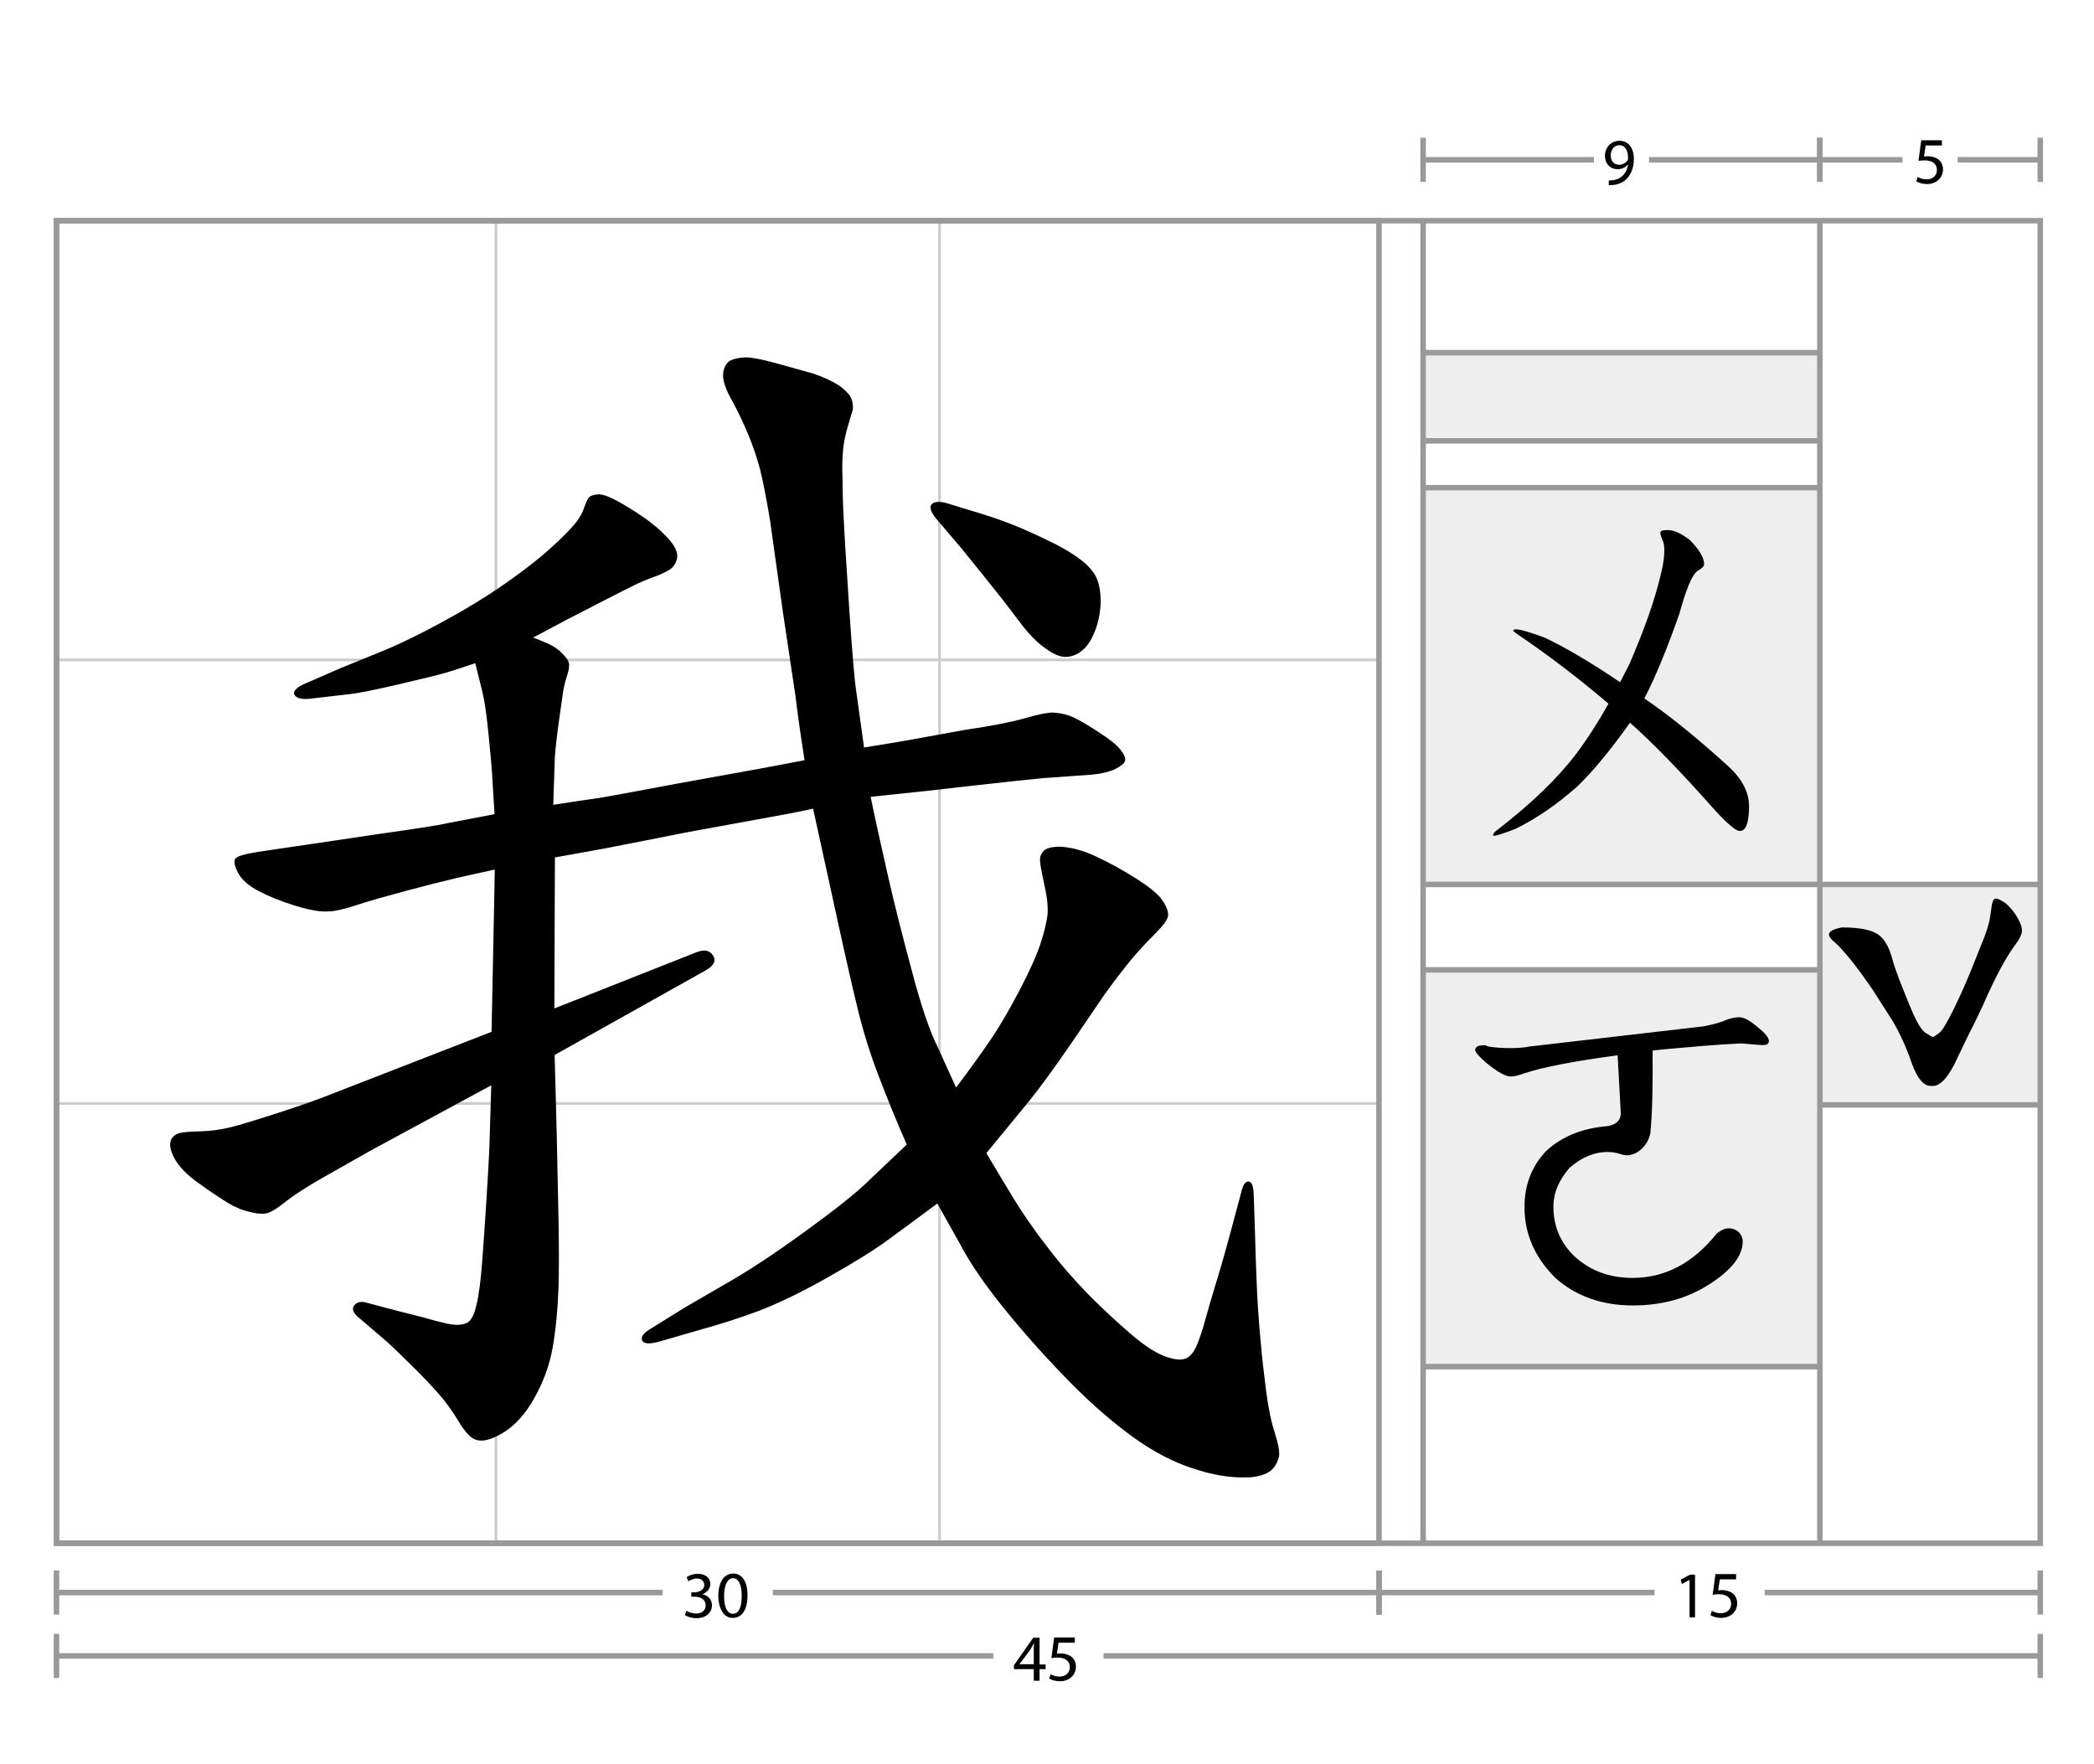
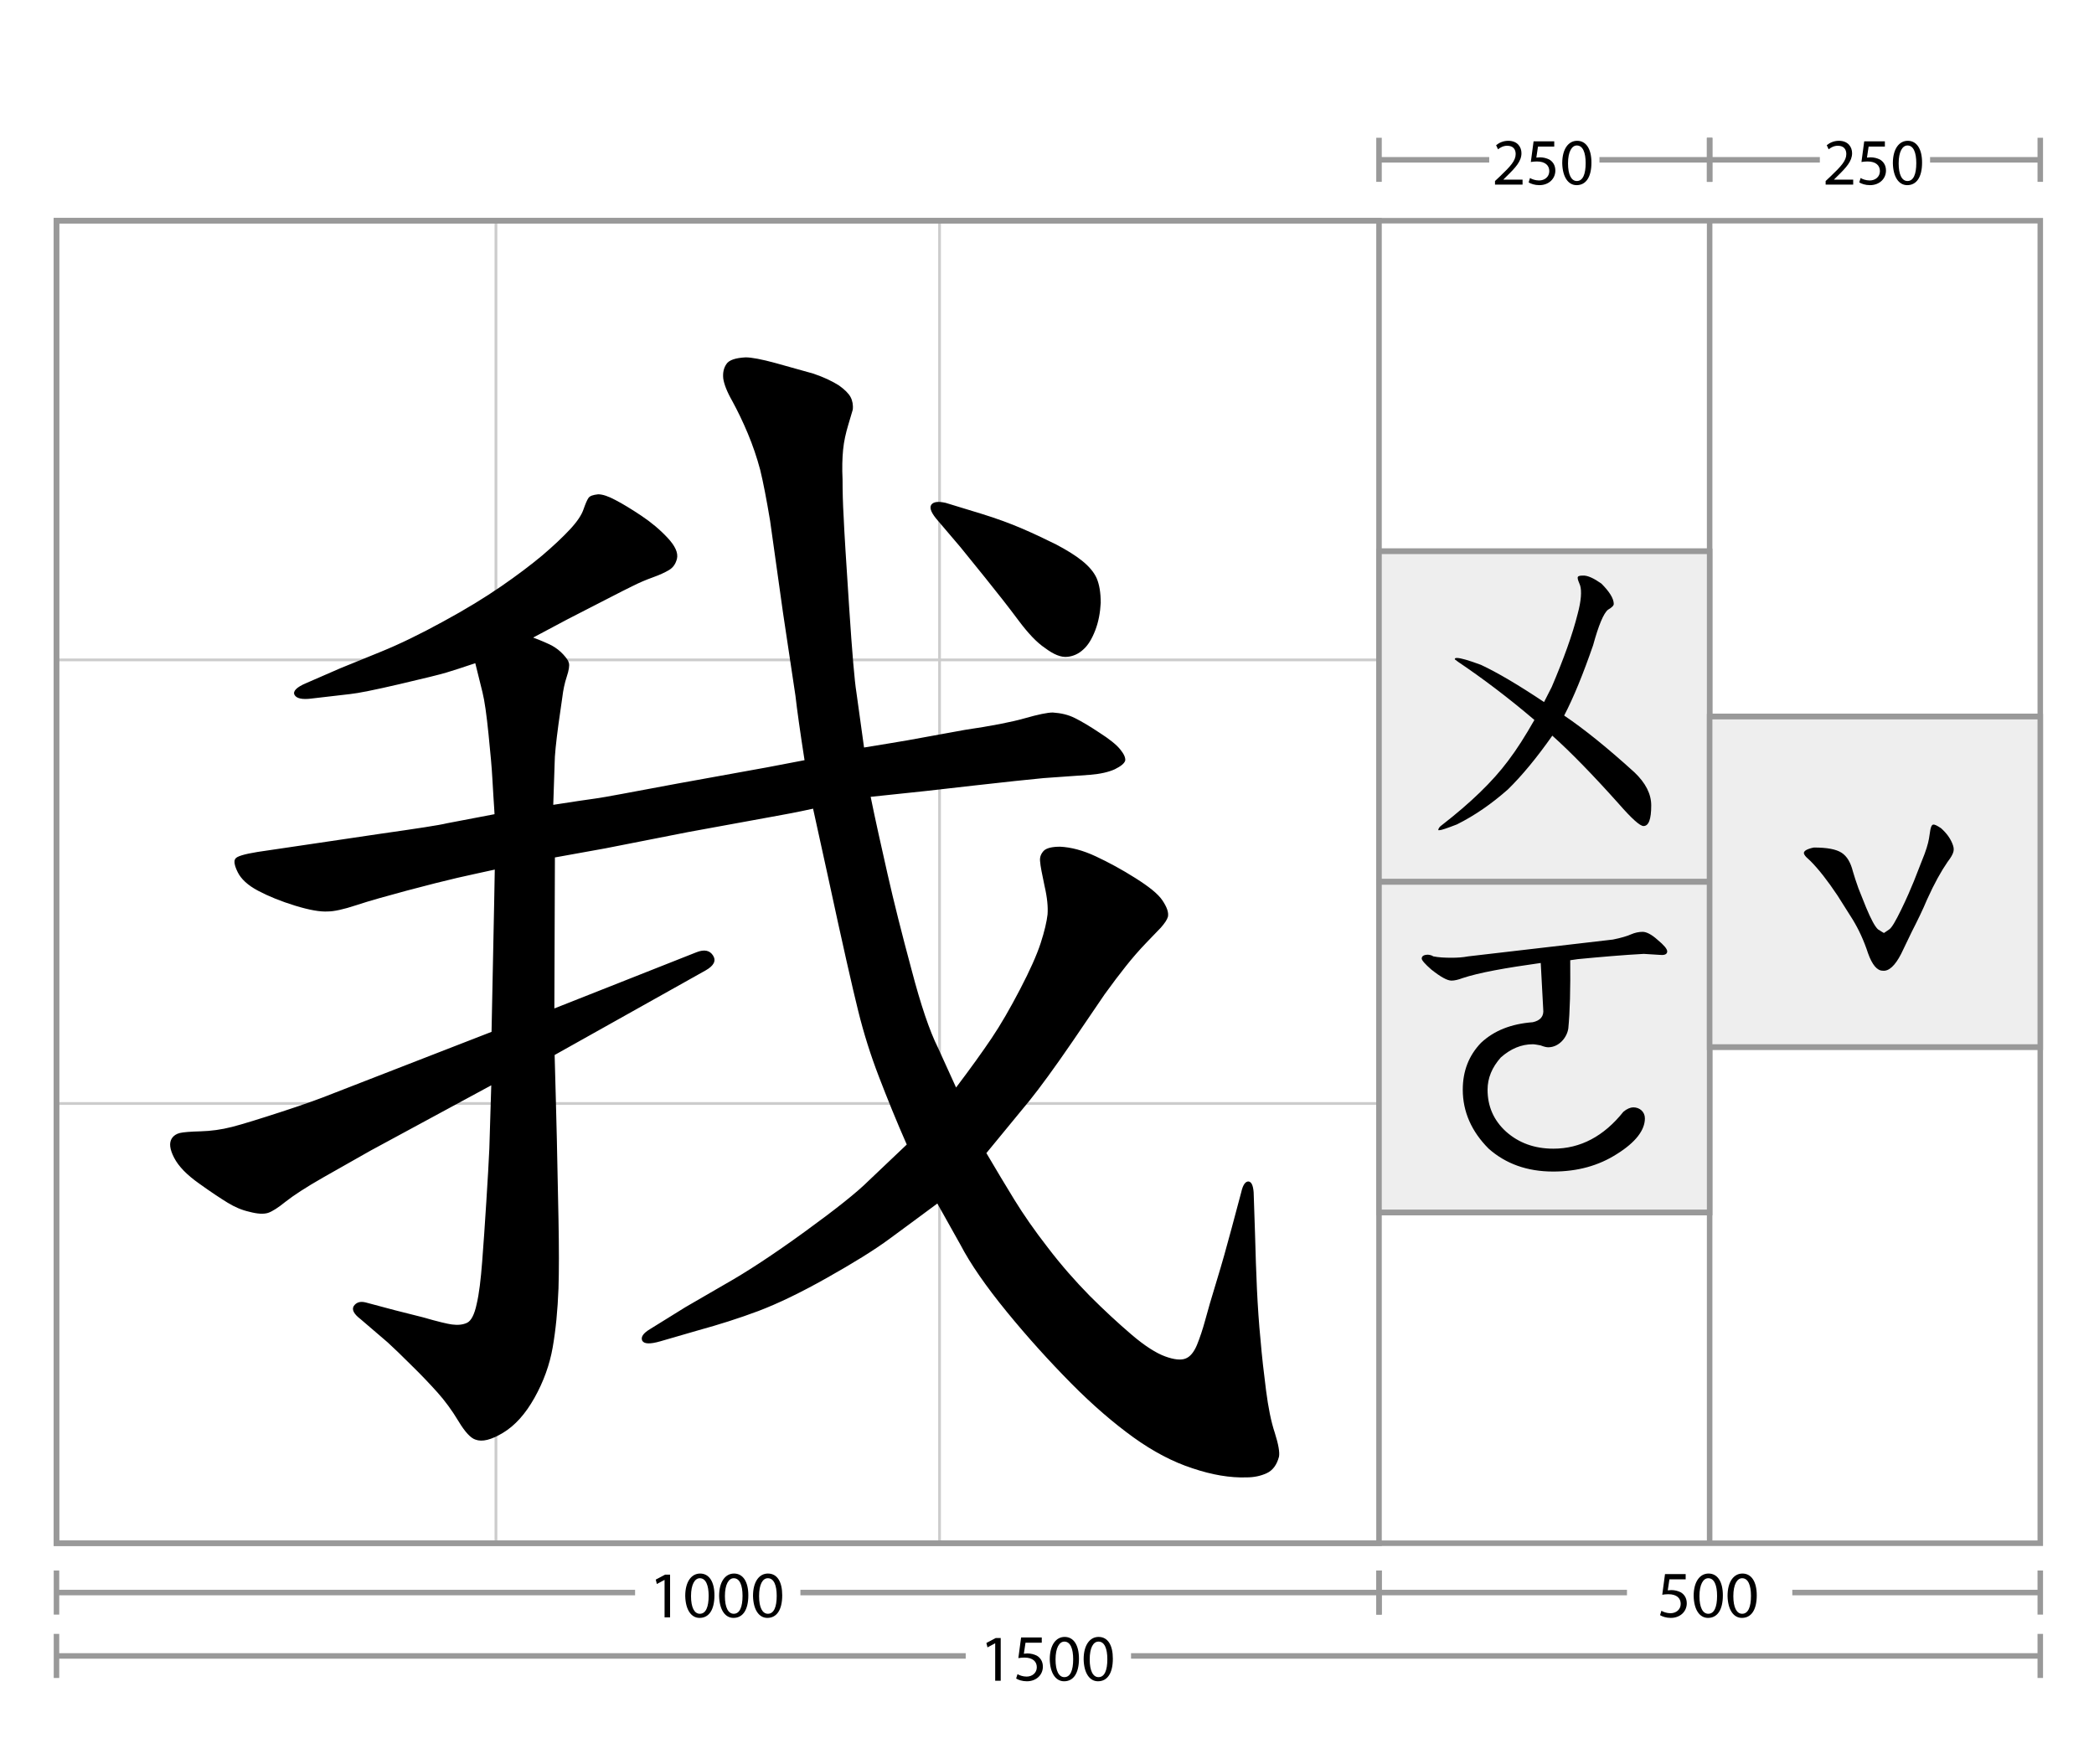
- <svg xmlns="http://www.w3.org/2000/svg" viewBox="0 0 760 640" enable-background="new 0 0 760 640">
+ <svg xmlns="http://www.w3.org/2000/svg" viewBox="0 0 760 640">
+   <g stroke-miterlimit="10">
+     <g fill="none" stroke="#CCC">
+       <path d="M180 560V80M341 560V80M20.5 239.5h480M20.5 400.5h480" />
+     </g>
+     <g fill="none" stroke="#999" stroke-width="2">
+       <path d="M20.5 80.1h720v480h-720z" />
+       <path d="M20.5 80.1h480v480h-480zM620.5 560V80" />
+     </g>
+     <g fill="#EEE" stroke="#999" stroke-width="2">
+       <path d="M500.5 200.1h120v120h-120zM500.5 320h120M500.5 200h120" />
+     </g>
+     <g fill="#EEE" stroke="#999" stroke-width="2">
+       <path d="M500.5 320.1h120v120h-120zM500.5 440h120M500.5 320h120" />
+     </g>
+     <g fill="#EEE" stroke="#999" stroke-width="2">
+       <path d="M620.5 260.1h120v120h-120zM620.5 380h120M620.5 260h120" />
+     </g>
+   </g>
+   <path fill="none" stroke="#999" stroke-width="2" stroke-miterlimit="10" d="M20.5 601h330M410.5 601h330" />
+   <path fill="#999" d="M19.5 593h2v16h-2zM739.5 593h2v16h-2z" />
+   <path d="M361.2 596.4l-2.8 1.5-.4-1.6 3.4-1.8h1.8V610h-2v-13.6zM378.2 596.2h-6l-.6 4c.4 0 .7-.1 1.3-.1 1.2 0 2.4.3 3.4.8 1.2.7 2.2 2 2.2 4 0 3-2.4 5.3-5.8 5.3-1.7 0-3.1-.5-3.9-1l.5-1.6c.6.4 1.9.9 3.3.9 2 0 3.7-1.3 3.7-3.4 0-2-1.4-3.5-4.5-3.5-.9 0-1.6.1-2.2.2l1-7.5h7.5v1.9zM391.6 602c0 5.3-2 8.2-5.4 8.2-3 0-5.1-2.9-5.2-8 0-5.2 2.3-8.1 5.4-8.1 3.3 0 5.2 3 5.2 7.9zm-8.5.3c0 4.1 1.2 6.4 3.2 6.4 2.2 0 3.2-2.5 3.2-6.5 0-3.8-1-6.4-3.2-6.4-1.8 0-3.2 2.2-3.2 6.5zM403.9 602c0 5.3-2 8.2-5.4 8.2-3 0-5.1-2.9-5.2-8 0-5.2 2.3-8.1 5.4-8.1 3.4 0 5.2 3 5.2 7.9zm-8.4.3c0 4.1 1.2 6.4 3.2 6.4 2.2 0 3.2-2.5 3.2-6.5 0-3.8-1-6.4-3.2-6.4-1.9 0-3.2 2.2-3.2 6.5z" />
  <g>
+     <path fill="none" stroke="#999" stroke-width="2" stroke-miterlimit="10" d="M20.5 578h210M290.5 578h210" />
+     <path fill="#999" d="M19.5 570h2v16h-2zM499.5 570h2v16h-2z" />
    <g>
-       <path fill="none" stroke="#999" stroke-width="2" stroke-miterlimit="10" d="M20.5 601h340M400.5 601h340" />
-       <path fill="#999" d="M19.5 593h2v16h-2zM739.5 593h2v16h-2z" />
-       <path d="M375.2 610v-4.2H368v-1.4l7-10h2.3v9.7h2.2v1.7h-2.2v4.2h-2.1zm0-5.9v-5.2c0-.8 0-1.6.1-2.4h-.1c-.5.9-.9 1.6-1.3 2.3L370 604h5.2zM390.2 596.2h-6l-.6 4c.4 0 .7-.1 1.3-.1 1.2 0 2.4.3 3.4.8 1.2.7 2.2 2 2.2 4 0 3-2.4 5.3-5.8 5.3-1.7 0-3.1-.5-3.9-1l.5-1.6c.6.4 1.9.9 3.3.9 2 0 3.7-1.3 3.7-3.4 0-2-1.4-3.5-4.5-3.5-.9 0-1.6.1-2.2.2l1-7.5h7.5v1.9z" />
-     </g>
-     <g>
-       <path fill="none" stroke="#999" stroke-width="2" stroke-miterlimit="10" d="M20.5 578h220M280.5 578h220" />
-       <path fill="#999" d="M19.5 570h2v16h-2zM499.5 570h2v16h-2z" />
-       <path d="M249.1 584.6c.6.4 2 1 3.5 1 2.7 0 3.6-1.7 3.5-3 0-2.2-2-3.1-4-3.1h-1.2v-1.6h1.2c1.5 0 3.5-.8 3.5-2.6 0-1.2-.8-2.4-2.7-2.4-1.2 0-2.4.6-3.1 1l-.6-1.5c.8-.6 2.4-1.2 4.1-1.2 3.1 0 4.5 1.8 4.5 3.7 0 1.6-1 3-2.9 3.7 1.9.4 3.5 1.8 3.5 4 0 2.5-1.9 4.7-5.7 4.7-1.8 0-3.3-.6-4.1-1.1l.5-1.6zM271.3 579c0 5.3-2 8.2-5.4 8.2-3 0-5.1-2.9-5.2-8 0-5.2 2.3-8.1 5.4-8.1 3.3 0 5.2 3 5.2 7.9zm-8.5.3c0 4.1 1.2 6.4 3.2 6.4 2.2 0 3.2-2.5 3.2-6.5 0-3.8-1-6.4-3.2-6.4-1.8 0-3.2 2.2-3.2 6.5z" />
-     </g>
-     <g>
-       <path fill="none" stroke="#999" stroke-width="2" stroke-miterlimit="10" d="M500.5 578h100M640.5 578h100" />
-       <path fill="#999" d="M499.5 570h2v16h-2zM739.5 570h2v16h-2z" />
-       <path d="M613.2 573.4l-2.8 1.5-.4-1.6 3.4-1.8h1.8V587h-2v-13.6zM630.2 573.2h-6l-.6 4c.4 0 .7-.1 1.3-.1 1.2 0 2.4.3 3.4.8 1.2.7 2.2 2 2.2 4 0 3-2.4 5.3-5.8 5.3-1.7 0-3.1-.5-3.9-1l.5-1.6c.6.4 1.9.9 3.3.9 2 0 3.7-1.3 3.7-3.4 0-2-1.4-3.5-4.5-3.5-.9 0-1.6.1-2.2.2l1-7.5h7.5v1.9z" />
+       <path d="M241.2 573.4l-2.8 1.5-.4-1.6 3.4-1.8h1.8V587h-2v-13.6zM259.3 579c0 5.3-2 8.2-5.4 8.2-3 0-5.1-2.9-5.2-8 0-5.2 2.3-8.1 5.4-8.1 3.3 0 5.2 3 5.2 7.9zm-8.5.3c0 4.1 1.2 6.4 3.2 6.4 2.2 0 3.2-2.5 3.2-6.5 0-3.8-1-6.4-3.2-6.4-1.8 0-3.2 2.2-3.2 6.5zM271.6 579c0 5.3-2 8.2-5.4 8.2-3 0-5.1-2.9-5.2-8 0-5.2 2.3-8.1 5.4-8.1 3.3 0 5.2 3 5.2 7.9zm-8.5.3c0 4.1 1.2 6.4 3.2 6.4 2.2 0 3.2-2.5 3.2-6.5 0-3.8-1-6.4-3.2-6.4-1.8 0-3.2 2.2-3.2 6.5zM283.9 579c0 5.3-2 8.2-5.4 8.2-3 0-5.1-2.9-5.2-8 0-5.2 2.3-8.1 5.4-8.1 3.4 0 5.2 3 5.2 7.9zm-8.4.3c0 4.1 1.2 6.4 3.2 6.4 2.2 0 3.2-2.5 3.2-6.5 0-3.8-1-6.4-3.2-6.4-1.9 0-3.2 2.2-3.2 6.5z" />
    </g>
  </g>
  <g>
+     <path fill="none" stroke="#999" stroke-width="2" stroke-miterlimit="10" d="M500.5 578h90M650.5 578h90" />
+     <path fill="#999" d="M499.5 570h2v16h-2zM739.5 570h2v16h-2z" />
    <g>
-       <path fill="none" stroke="#999" stroke-width="2" stroke-miterlimit="10" d="M660.5 58h30M710.5 58h30" />
-       <path fill="#999" d="M659.5 50h2v16h-2zM739.5 50h2v16h-2z" />
-       <path fill="none" d="M694.5 46.5h13.9v30.4h-13.9z" />
-       <path d="M704.9 52.8h-6l-.6 4c.4 0 .7-.1 1.3-.1 1.2 0 2.4.3 3.4.8 1.2.7 2.2 2 2.2 4 0 3-2.4 5.3-5.8 5.3-1.7 0-3.1-.5-3.9-1l.5-1.6c.6.4 1.9.9 3.3.9 2 0 3.7-1.3 3.7-3.4 0-2-1.4-3.5-4.5-3.5-.9 0-1.6.1-2.2.2l1-7.5h7.5v1.9z" />
-     </g>
-     <g>
-       <path fill="none" stroke="#999" stroke-width="2" stroke-miterlimit="10" d="M516.5 58h62M598.5 58h62" />
-       <path fill="#999" d="M515.5 50h2v16h-2zM659.5 50h2v16h-2z" />
-       <path d="M583.8 65.5c.5 0 1 0 1.7-.1 1.2-.2 2.4-.7 3.3-1.5 1-.9 1.8-2.3 2.1-4.2h-.1c-.9 1.1-2.1 1.7-3.7 1.7-2.8 0-4.6-2.1-4.6-4.8 0-3 2.1-5.5 5.3-5.5s5.2 2.6 5.2 6.6c0 3.4-1.2 5.8-2.7 7.3-1.2 1.2-2.9 1.9-4.5 2.1-.8.1-1.4.1-1.9.1v-1.7zm.8-9c0 1.9 1.2 3.3 3 3.3 1.4 0 2.5-.7 3.1-1.6.1-.2.2-.4.2-.8 0-2.7-1-4.7-3.2-4.7-1.8 0-3.1 1.6-3.1 3.8z" />
+       <path d="M611.9 573.2h-6l-.6 4c.4 0 .7-.1 1.3-.1 1.2 0 2.4.3 3.4.8 1.2.7 2.2 2 2.2 4 0 3-2.4 5.3-5.8 5.3-1.7 0-3.1-.5-3.9-1l.5-1.6c.6.4 1.9.9 3.3.9 2 0 3.7-1.3 3.7-3.4 0-2-1.4-3.5-4.5-3.5-.9 0-1.6.1-2.2.2l1-7.5h7.5v1.9zM625.3 579c0 5.3-2 8.2-5.4 8.2-3 0-5.1-2.9-5.2-8 0-5.2 2.3-8.1 5.4-8.1 3.3 0 5.2 3 5.2 7.9zm-8.5.3c0 4.1 1.2 6.4 3.2 6.4 2.2 0 3.2-2.5 3.2-6.5 0-3.8-1-6.4-3.2-6.4-1.8 0-3.2 2.2-3.2 6.5zM637.6 579c0 5.3-2 8.2-5.4 8.2-3 0-5.1-2.9-5.2-8 0-5.2 2.3-8.1 5.4-8.1 3.3 0 5.2 3 5.2 7.9zm-8.5.3c0 4.1 1.2 6.4 3.2 6.4 2.2 0 3.2-2.5 3.2-6.5 0-3.8-1-6.4-3.2-6.4-1.8 0-3.2 2.2-3.2 6.5z" />
    </g>
  </g>
  <g>
+     <path fill="none" stroke="#999" stroke-width="2" stroke-miterlimit="10" d="M620.5 58h40M700.5 58h40" />
+     <path fill="#999" d="M619.5 50h2v16h-2zM739.5 50h2v16h-2z" />
    <g>
-       <path fill="#eee" d="M516.5 177.1h144v144h-144z" />
-       <path fill="none" stroke="#999" stroke-width="2" stroke-miterlimit="10" d="M516.5 321h144M516.5 177h144" />
-     </g>
-     <g>
-       <path fill="#eee" d="M516.5 352.1h144v144h-144z" />
-       <path fill="none" stroke="#999" stroke-width="2" stroke-miterlimit="10" d="M516.5 496h144M516.5 352h144" />
-     </g>
-     <g>
-       <path fill="#eee" d="M660.5 321.1h80v80h-80z" />
-       <path fill="none" stroke="#999" stroke-width="2" stroke-miterlimit="10" d="M660.5 321h80M660.5 401h80" />
-     </g>
-     <g>
-       <path fill="#eee" d="M516.5 128h144v32h-144z" />
-       <path fill="none" stroke="#999" stroke-width="2" stroke-miterlimit="10" d="M516.5 128h144M516.5 160h144" />
-     </g>
-     <g fill="none" stroke="#ccc" stroke-miterlimit="10">
-       <path d="M180 560V80M341 560V80M20.5 239.5h480M20.5 400.5h480" />
-     </g>
-     <g fill="none" stroke="#999" stroke-width="2" stroke-miterlimit="10">
-       <path d="M20.5 80.1h720v480h-720z" />
-       <path d="M20.5 80.1h480v480h-480z" />
-       <path d="M660.5 560V80M516.5 560V80" />
+       <path d="M662.6 67v-1.3l1.7-1.6c4-3.8 5.8-5.8 5.8-8.2 0-1.6-.8-3-3.1-3-1.4 0-2.6.7-3.3 1.3l-.7-1.5c1.1-.9 2.6-1.6 4.4-1.6 3.4 0 4.8 2.3 4.8 4.5 0 2.9-2.1 5.2-5.4 8.4l-1.2 1.2h7V67h-10zM684.2 53.2h-6l-.6 4c.4 0 .7-.1 1.3-.1 1.2 0 2.4.3 3.4.8 1.2.7 2.2 2 2.2 4 0 3-2.4 5.3-5.8 5.3-1.7 0-3.1-.5-3.9-1l.5-1.6c.6.4 1.9.9 3.3.9 2 0 3.7-1.3 3.7-3.4 0-2-1.4-3.5-4.5-3.5-.9 0-1.6.1-2.2.2l1-7.5h7.5v1.9zM697.6 59c0 5.3-2 8.2-5.4 8.2-3 0-5.1-2.9-5.2-8 0-5.2 2.3-8.1 5.4-8.1 3.3 0 5.2 3 5.2 7.9zm-8.5.3c0 4.1 1.2 6.4 3.2 6.4 2.2 0 3.2-2.5 3.2-6.5 0-3.8-1-6.4-3.2-6.4-1.8 0-3.2 2.2-3.2 6.5z" />
    </g>
  </g>
  <g>
-     <path d="M703.7 375c1.2-.8 3-3.9 5.6-9.2 2.6-5.3 4.5-9.8 5.9-13.2l3.8-9.5c2-4.7 3-8.1 3.3-10.4l.6-4.1c.6-3 1.2-3.3 5-.8 2.6 2.3 4.2 4.7 5.3 7.2 1.2 2.9.9 4.4-2.3 8.6-2.9 4.1-6 9.8-9.5 17.4-2 4.7-4.4 9.6-7.1 14.9l-5 10.4c-2.9 5.6-5.7 8.3-8.6 7.8-2.6 0-4.8-2.7-6.8-8.1-2-5.9-4.4-11.1-7.2-15.8l-7.1-11.1c-4.7-6.9-8.9-12.3-12.6-16.1l-2-1.8c-.8-.8-1.2-1.5-1.2-2 0-1.1 1.5-2 4.7-2.6 6.2 0 10.4.8 12.9 2.4 2.6 1.7 4.2 4.7 5.3 8.7.6 2.3 1.5 4.8 2.6 7.8l3.6 9c2.3 5.6 4.1 8.9 5.6 10.1 1.7 1.1 2.6 1.7 2.9 1.7 0 .4.8-.3 2.3-1.3z" />
-     <path d="M540.1 379.8c2.4.4 4.9.6 7.9.6 2.4 0 4.8-.1 7.3-.6l63-7.3c3.7-.7 6.3-1.5 7.9-2.2 1.7-.7 3.4-1.1 5.1-1.1 1.5 0 3.8 1.1 6.5 3.5 2.8 2.2 4.2 3.9 4.2 5.1 0 1-.7 1.5-2.2 1.5-.7 0-2-.1-4.1-.3l-3.8-.3c-9 .4-18.6 1.3-28.7 2.2l-3.4.4c.1 12.5-.1 22.5-.8 29.8-.6 3.9-4.1 8.2-8.7 8.2-.7 0-1.8-.3-3.4-.8-1.4-.3-2.5-.4-3.4-.4-4.9 0-9.6 2-13.9 5.8-3.8 4.4-5.8 9-5.8 14.1 0 7.2 2.7 13.4 8 18.3 5.5 4.9 12.4 7.5 20.7 7.5 11.8 0 21.9-5.3 30.5-16 1.5-1.3 3.1-2 4.4-2 2.8 0 5.1 2 5.1 4.8 0 5.2-4.1 10.4-12.1 15.5-8 5.2-17.3 7.7-27.8 7.7-11.2 0-20.7-3.4-28.1-10-7.5-7.5-11.2-16-11.2-25.7 0-8.2 2.7-14.9 7.9-20.4 5.8-5.3 13.2-8.3 22.5-9 3.4-.7 4.9-2.7 4.5-5.6l-1.1-20.1c-15.5 2.1-26.9 4.2-34 6.6-2 .7-3.5 1.1-4.8 1.1-1.8 0-4.6-1.5-8.7-4.8-2.8-2.4-4.2-4.1-4.2-4.8 0-1.1 1-1.7 2.8-1.7.5-.1 1.2 0 1.9.4zM613.2 195.9c3.5 3.5 5.3 6.5 5.3 8.9 0 .7-.8 1.5-2.5 2.5-2 1.5-4.1 6.8-6.5 15.5-4.4 12.5-8.6 22.8-12.7 30.7 8.9 6 19 14.2 30.7 24.8 4.9 4.6 7.3 9.4 7.3 14.3 0 6-1.1 9-3.4 9-1.5 0-5.2-3.2-11-9.8-11.1-12.5-20.8-22.4-28.8-29.5-6.9 9.7-13.2 17.4-19.3 23.3-7.2 6.3-14.5 11.4-22.2 15.2-4.4 1.7-6.9 2.5-7.6 2.5h-.6c0-.7.6-1.5 1.7-2.2 12.4-9.6 21.9-18.8 28.7-27.8 3.8-5.1 7.6-11 11.5-17.9-11.4-9.7-22.5-18.1-33.2-25.3l-1.4-1.1c0-.4.3-.6 1-.6 1.5 0 4.9 1 10.4 3 7.2 3.4 16.3 8.7 27.4 16.2l3.4-6.6c5.2-12.1 9-22.6 11.2-31.8 1.5-5.8 1.8-10 1.1-12.4-.7-1.7-1.1-2.8-1.1-3.4 0-.7.7-1 2.2-1 2.5-.2 5.2 1.1 8.4 3.5zM179.6 315.6c-4.4.9-8.9 2-13.6 3-4.7 1.1-10.7 2.6-18.2 4.6-7.4 2-13.6 3.7-18.4 5.3-4.8 1.6-8.3 2.3-10.3 2.3-2.8.2-6.8-.5-12-2.1s-9.6-3.4-13.4-5.4c-3.8-2-6.2-4.3-7.4-6.7-1.2-2.4-1.5-4.1-.9-4.9.5-.9 3.2-1.7 8.1-2.5l17.6-2.6 27-4c13.3-1.9 21.3-3.1 24.1-3.8l17.3-3.3c-.3-4.7-.6-9-.8-12.9-.2-3.9-.7-9.3-1.4-16.2-.7-6.9-1.4-12-2.2-15.2l-2.6-10.5c-4.7 1.6-8.2 2.7-10.5 3.4s-8 2.1-17 4.2-15 3.3-17.9 3.6l-13.8 1.6c-3.6.5-5.7 0-6.4-1.3-.7-1.3.7-2.8 4.3-4.3l12.4-5.4 14.5-5.9c6.9-2.8 14.5-6.5 22.7-11 8.3-4.5 15.3-8.8 21.1-12.8 5.8-4 10.7-7.7 14.9-11.2 4.1-3.5 7.5-6.7 10.1-9.5s4.2-5.2 4.9-7.3c.7-2 1.3-3.4 1.8-4.1s1.6-1.1 3.5-1.3c1.6 0 3.7.7 6.3 2.1 2.7 1.4 5.8 3.3 9.4 5.7 3.6 2.4 6.8 5.1 9.5 8 2.7 2.9 3.9 5.4 3.4 7.6-.5 1.9-1.4 3.2-2.9 4.1-1.5.9-3.5 1.8-6 2.7-2.5.9-4.8 1.9-6.8 2.9s-5.1 2.5-9.1 4.6l-15 7.7-12.4 6.6c3 1.1 5.2 2.1 6.8 2.9 1.6.9 2.9 1.9 4.1 3.2 1.2 1.3 1.9 2.3 2.1 3.2.2.9 0 2.5-.8 4.9-.8 2.4-1.3 4.9-1.6 7.4l-1.4 9.8c-.9 6.7-1.4 11.5-1.4 14.3l-.5 15c7.2-1.1 12.3-1.9 15.4-2.3s12.9-2.3 29.6-5.4l32.6-5.9 13.6-2.6c-1.6-10.3-2.7-18.1-3.3-23.4l-4.5-30-4.7-33.5c-1.3-7.8-2.5-14-3.6-18.5-1.2-4.5-2.7-8.9-4.5-13.2-1.8-4.3-3.7-8.2-5.6-11.7-2-3.5-3-6.2-3.3-8.2-.2-2 .1-3.7 1.1-5.2.9-1.5 3.3-2.3 7-2.5 2.2 0 5.9.7 11 2.1l13.6 3.8c4.1 1.4 7.1 2.9 9.3 4.3 2.1 1.5 3.5 2.9 4.2 4.2.7 1.3 1 2.9.8 4.6-.2.6-.7 2.4-1.6 5.4-.9 3-1.6 6-1.9 9.1-.3 3.1-.4 6.7-.2 10.8 0 4.1.1 8.6.4 13.7.2 5.1.9 16 2 32.8 1.1 16.8 2 27 2.6 30.6l2.8 20.2c6.9-1.1 12.1-2 15.7-2.6l20.9-3.8c9.5-1.4 16.8-2.8 21.7-4.2s8.3-2.1 10.2-2.1c3 .2 5.6.8 8 2s5.3 2.9 8.9 5.3c3.6 2.3 6.1 4.3 7.5 6s2 3 1.9 4.1c-.3 1.1-1.6 2.1-3.8 3.2-2.2 1-5.2 1.7-8.9 2l-16.9 1.2c-5.3.5-13.8 1.4-25.3 2.7-11.6 1.3-17.4 2-17.6 2l-19.9 2.1c1.7 8.4 3.8 17.7 6.1 27.9s5.2 21.7 8.7 34.7c3.4 13 6.6 22.4 9.6 28.4l6.6 14.5c5.3-7 9.6-13 12.9-17.9s6.7-10.8 10.3-17.7c3.6-6.9 6.1-12.5 7.5-16.8 1.4-4.3 2.2-7.8 2.5-10.4.2-2.7-.1-6.1-1.1-10.4-.9-4.3-1.5-7.2-1.6-8.8-.2-1.6.3-2.8 1.3-3.9 1-1 3-1.5 6-1.5 3.9.2 8.2 1.3 12.9 3.5 4.7 2.2 9.5 4.8 14.4 7.9s8.2 5.7 9.8 8.1 2.3 4.3 2 5.9c-.3 1.1-1.2 2.4-2.6 4l-5.2 5.4c-2.7 2.8-5.2 5.7-7.5 8.6-2.3 2.9-4.9 6.3-7.7 10.2l-11.5 16.9c-6.7 9.8-12 17-15.7 21.6L358 418.5c3.6 6.1 7 11.8 10.2 17 3.2 5.2 7.2 11 12.1 17.3 4.8 6.3 9.9 12.1 15.2 17.5 5.3 5.3 10.4 10 15.2 14.1 4.8 4.1 8.9 6.7 12.2 7.9s5.7 1.4 7.3.8c1.7-.6 3.1-2.3 4.2-4.9 1.1-2.7 2.1-5.7 3-9 .9-3.4 2.3-8.2 4.2-14.4s3.7-12.6 5.4-19l3.5-13.1c.6-2.7 1.5-3.9 2.6-3.9 1.1.1 1.7 1.4 1.9 3.9l.5 15c.2 7.2.4 13.9.7 20.2.3 6.2.7 12.4 1.3 18.4.5 6 1.2 12.1 2 18.3.8 6.2 1.8 11.3 3.2 15.5 1.3 4.1 1.8 7 1.5 8.6-.8 3-2.3 5-4.5 6s-4.6 1.5-7.3 1.5c-5.9.2-12.5-.9-19.6-3.3-7.1-2.3-14.3-6.1-21.4-11.2-7.2-5.2-14.8-11.7-22.7-19.7s-15.7-16.6-23.3-25.9c-7.6-9.3-13.2-17.4-16.8-24.3l-8.4-15c-5.6 4.2-11.4 8.4-17.2 12.7s-13.5 9-22.9 14.3-17.7 9.3-24.8 12c-7.2 2.7-14.5 5-21.8 7l-13.8 4c-3.8 1.1-5.9 1-6.6-.2-.6-1.3.3-2.7 2.8-4.2l12.9-8 14.5-8.4c7.8-4.4 17.4-10.7 28.7-18.9s19.1-14.4 23.3-18.6l13.8-13.1c-3.8-8.6-7.1-16.8-10.1-24.6-3-7.8-5.5-15.7-7.5-23.8-2-8-5.7-24.3-11-48.9l-5.4-24.6c-5.9 1.3-10.3 2.1-13.1 2.6l-32.3 5.9-30 5.9-18.3 3.3-.2 54.8 51.6-20.4c2.8-1.1 4.8-.7 6 1.2s.3 3.7-2.7 5.4l-54.8 30.7c.3 11.2.6 21.4.8 30.4.2 9 .4 18.7.6 29.2.2 10.5.2 18.8 0 25.1-.3 8-1 15.1-2.1 21.4-1.1 6.3-3.3 12.4-6.6 18.3s-7.1 10.1-11.4 12.7c-4.3 2.6-7.6 3.4-10 2.5-1.7-.5-3.8-2.7-6.2-6.7-2.4-4-5-7.5-7.6-10.4-2.7-3-5.8-6.3-9.4-9.8-3.6-3.6-6.5-6.4-8.7-8.4l-9.8-8.4c-2.5-1.9-3.3-3.5-2.5-4.8.9-1.3 2.3-1.8 4.3-1.3l10.5 2.8 10.3 2.6c5.5 1.6 9 2.4 10.5 2.6 2.2.3 4 .1 5.5-.6s2.7-3 3.5-6.8c.9-3.8 1.5-8.9 2-15.4s1-13.6 1.5-21.7c.5-8 .9-14.5 1.1-19.3l.7-23-43.8 23.7-17.3 9.8c-6.3 3.6-10.7 6.5-13.5 8.7-2.7 2.2-4.9 3.6-6.4 4.1-1.6.5-3.8.4-6.8-.4-2.7-.6-5.3-1.7-7.9-3.3-2.6-1.6-6.1-3.9-10.4-7-4.4-3.1-7.4-6.2-9-9.3s-1.9-5.4-.8-7.1c.6-.9 1.6-1.6 2.9-1.9 1.3-.3 3.8-.5 7.5-.6 3.7-.1 7.5-.6 11.4-1.6 3.9-1 10-2.9 18.3-5.6 8.3-2.7 14.3-4.9 18-6.4l57.9-22.5 1.2-58.9zm163.6-133.1l13.1 4c5.5 1.7 10.4 3.5 14.8 5.4 4.4 1.9 8.4 3.8 12.2 5.7 3.8 2 6.9 3.9 9.4 5.9 2.5 2 4.3 4.1 5.3 6.3 1 2.3 1.5 5.3 1.5 9-.2 3.6-.8 6.9-2 10s-2.6 5.4-4.3 6.9c-1.7 1.6-3.7 2.5-5.9 2.7-2.2.2-4.8-.8-8-3.2-3-2-6.2-5.4-9.7-10.1s-7.5-9.8-12.1-15.5c-4.5-5.6-7.5-9.3-8.9-11l-8-9.4c-2.5-2.8-3.4-4.8-2.6-6 .8-1.1 2.5-1.3 5.2-.7z" />
+     <path fill="none" stroke="#999" stroke-width="2" stroke-miterlimit="10" d="M500.5 58h40M580.5 58h40" />
+     <path fill="#999" d="M499.5 50h2v16h-2zM619.5 50h2v16h-2z" />
+     <g>
+       <path d="M542.6 67v-1.3l1.7-1.6c4-3.8 5.8-5.8 5.8-8.2 0-1.6-.8-3-3.1-3-1.4 0-2.6.7-3.3 1.3l-.7-1.5c1.1-.9 2.6-1.6 4.4-1.6 3.4 0 4.8 2.3 4.8 4.5 0 2.9-2.1 5.2-5.4 8.4l-1.2 1.2h7V67h-10zM564.2 53.2h-6l-.6 4c.4 0 .7-.1 1.3-.1 1.2 0 2.4.3 3.4.8 1.2.7 2.2 2 2.2 4 0 3-2.4 5.3-5.8 5.3-1.7 0-3.1-.5-3.9-1l.5-1.6c.6.4 1.9.9 3.3.9 2 0 3.7-1.3 3.7-3.4 0-2-1.4-3.5-4.5-3.5-.9 0-1.6.1-2.2.2l1-7.5h7.5v1.9zM577.6 59c0 5.3-2 8.2-5.4 8.2-3 0-5.1-2.9-5.2-8 0-5.2 2.3-8.1 5.4-8.1 3.3 0 5.2 3 5.2 7.9zm-8.5.3c0 4.1 1.2 6.4 3.2 6.4 2.2 0 3.2-2.5 3.2-6.5 0-3.8-1-6.4-3.2-6.4-1.8 0-3.2 2.2-3.2 6.5z" />
+     </g>
+   </g>
+   <g>
+     <path d="M685.7 337.3c.9-.6 2.3-3 4.3-7.1s3.5-7.6 4.6-10.3l2.9-7.4c1.5-3.6 2.3-6.3 2.6-8.1l.5-3.2c.5-2.3.9-2.6 3.9-.6 2 1.8 3.3 3.6 4.1 5.6.9 2.2.7 3.4-1.8 6.7-2.2 3.2-4.7 7.6-7.4 13.6-1.5 3.6-3.4 7.5-5.5 11.6l-3.9 8.1c-2.2 4.3-4.5 6.4-6.7 6.1-2 0-3.8-2.1-5.3-6.3-1.5-4.6-3.4-8.7-5.6-12.3l-5.5-8.7c-3.6-5.4-6.9-9.6-9.8-12.5l-1.5-1.4c-.6-.6-.9-1.2-.9-1.5 0-.8 1.2-1.5 3.6-2 4.8 0 8.1.6 10.1 1.9s3.3 3.6 4.1 6.8c.5 1.8 1.2 3.8 2 6.1l2.8 7c1.8 4.3 3.2 6.9 4.3 7.9 1.3.8 2 1.3 2.2 1.3.1-.1.7-.5 1.9-1.3zM520.2 347.1c2 .4 4.1.5 6.6.5 2 0 4-.1 6.1-.5l52.5-6.1c3-.6 5.3-1.3 6.6-1.9 1.4-.6 2.8-.9 4.2-.9 1.3 0 3.2.9 5.4 2.9 2.3 1.9 3.5 3.3 3.5 4.2 0 .8-.6 1.3-1.9 1.3-.6 0-1.6-.1-3.4-.2l-3.2-.2c-7.5.4-15.5 1.1-23.9 1.9l-2.8.4c.1 10.4-.1 18.8-.7 24.8-.5 3.3-3.4 6.8-7.3 6.8-.6 0-1.5-.2-2.8-.7-1.2-.2-2.1-.4-2.8-.4-4.1 0-8 1.6-11.6 4.8-3.2 3.6-4.8 7.5-4.8 11.7 0 6 2.2 11.1 6.7 15.2 4.6 4.1 10.3 6.2 17.2 6.2 9.8 0 18.3-4.5 25.4-13.4 1.3-1.1 2.6-1.6 3.6-1.6 2.3 0 4.2 1.6 4.2 4 0 4.3-3.4 8.7-10.1 12.9-6.7 4.3-14.4 6.4-23.2 6.4-9.4 0-17.2-2.8-23.4-8.3-6.2-6.2-9.4-13.4-9.4-21.4 0-6.8 2.2-12.4 6.6-17 4.8-4.5 11-6.9 18.8-7.5 2.8-.6 4.1-2.2 3.8-4.7l-.9-16.8c-12.9 1.8-22.4 3.5-28.4 5.5-1.6.6-2.9.9-4 .9-1.5 0-3.9-1.3-7.3-4-2.3-2-3.5-3.4-3.5-4 0-.9.8-1.4 2.3-1.4.8.1 1.3.2 1.9.6zM581.2 211.8c2.9 2.9 4.5 5.4 4.5 7.4 0 .6-.7 1.3-2.1 2.1-1.6 1.3-3.4 5.6-5.4 12.9-3.6 10.4-7.1 19-10.5 25.5 7.4 5 15.8 11.8 25.5 20.6 4.1 3.9 6.1 7.9 6.1 12 0 5-.9 7.5-2.8 7.5-1.3 0-4.3-2.7-9.1-8.2-9.3-10.4-17.3-18.6-24-24.6-5.7 8.1-11 14.5-16.1 19.5-6 5.3-12.1 9.5-18.5 12.7-3.6 1.4-5.7 2.1-6.3 2.1h-.5c0-.6.5-1.3 1.4-1.9 10.3-8 18.3-15.7 23.9-23.2 3.2-4.2 6.3-9.1 9.6-14.9-9.5-8.1-18.8-15.1-27.7-21.1l-1.2-.9c0-.4.2-.5.8-.5 1.3 0 4.1.8 8.7 2.5 6 2.8 13.6 7.3 22.9 13.5l2.8-5.5c4.3-10.1 7.5-18.9 9.4-26.5 1.3-4.8 1.5-8.3.9-10.3-.6-1.4-.9-2.3-.9-2.8 0-.6.6-.8 1.9-.8 1.7-.1 4 1 6.7 2.9zM179.6 315.6c-4.4.9-8.9 2-13.6 3-4.7 1.1-10.7 2.6-18.2 4.6-7.4 2-13.6 3.7-18.4 5.3-4.8 1.6-8.3 2.3-10.3 2.3-2.8.2-6.8-.5-12-2.1s-9.6-3.4-13.4-5.4c-3.8-2-6.2-4.3-7.4-6.7-1.2-2.4-1.5-4.1-.9-4.9.5-.9 3.2-1.7 8.1-2.5l17.6-2.6 27-4c13.3-1.9 21.3-3.1 24.1-3.8l17.3-3.3c-.3-4.7-.6-9-.8-12.9-.2-3.9-.7-9.3-1.4-16.2-.7-6.9-1.4-12-2.2-15.2l-2.6-10.5c-4.7 1.6-8.2 2.7-10.5 3.4s-8 2.1-17 4.2-15 3.3-17.9 3.6l-13.8 1.6c-3.6.5-5.7 0-6.4-1.3-.7-1.3.7-2.8 4.3-4.3l12.4-5.4 14.5-5.9c6.9-2.8 14.5-6.5 22.7-11 8.3-4.5 15.3-8.8 21.1-12.8 5.8-4 10.7-7.7 14.9-11.2 4.1-3.5 7.5-6.7 10.1-9.5s4.2-5.2 4.9-7.3c.7-2 1.3-3.4 1.8-4.1s1.6-1.1 3.5-1.3c1.6 0 3.7.7 6.3 2.1 2.7 1.4 5.8 3.3 9.4 5.7 3.6 2.4 6.8 5.1 9.5 8 2.7 2.9 3.9 5.4 3.4 7.6-.5 1.9-1.4 3.2-2.9 4.1-1.5.9-3.5 1.8-6 2.7-2.5.9-4.8 1.9-6.8 2.9s-5.1 2.5-9.1 4.6l-15 7.7-12.4 6.6c3 1.1 5.2 2.1 6.8 2.9 1.6.9 2.9 1.9 4.1 3.2 1.2 1.3 1.9 2.3 2.1 3.2.2.9 0 2.5-.8 4.9-.8 2.4-1.3 4.9-1.6 7.4l-1.4 9.8c-.9 6.7-1.4 11.5-1.4 14.3l-.5 15c7.2-1.1 12.3-1.9 15.4-2.3s12.9-2.3 29.6-5.4l32.6-5.9 13.6-2.6c-1.6-10.3-2.7-18.1-3.3-23.4l-4.5-30-4.7-33.5c-1.3-7.8-2.5-14-3.6-18.5-1.2-4.5-2.7-8.9-4.5-13.2-1.8-4.3-3.7-8.2-5.6-11.7-2-3.5-3-6.2-3.3-8.2-.2-2 .1-3.7 1.1-5.2.9-1.5 3.3-2.3 7-2.5 2.2 0 5.9.7 11 2.1l13.6 3.8c4.1 1.4 7.1 2.9 9.3 4.3 2.1 1.5 3.5 2.9 4.2 4.2.7 1.3 1 2.9.8 4.6-.2.6-.7 2.4-1.6 5.4-.9 3-1.6 6-1.9 9.1-.3 3.1-.4 6.7-.2 10.8 0 4.1.1 8.6.4 13.7.2 5.1.9 16 2 32.8 1.1 16.8 2 27 2.6 30.6l2.8 20.2c6.9-1.1 12.1-2 15.7-2.6l20.9-3.8c9.5-1.4 16.8-2.8 21.7-4.2s8.3-2.1 10.2-2.1c3 .2 5.6.8 8 2s5.3 2.9 8.9 5.3c3.6 2.3 6.1 4.3 7.5 6s2 3 1.9 4.1c-.3 1.1-1.6 2.1-3.8 3.2-2.2 1-5.2 1.7-8.9 2l-16.9 1.2c-5.3.5-13.8 1.4-25.3 2.7-11.6 1.3-17.4 2-17.6 2l-19.9 2.1c1.7 8.4 3.8 17.7 6.1 27.9s5.2 21.7 8.7 34.7c3.4 13 6.6 22.4 9.6 28.4l6.6 14.5c5.3-7 9.6-13 12.9-17.9s6.7-10.8 10.3-17.7c3.6-6.9 6.1-12.5 7.5-16.8 1.4-4.3 2.2-7.8 2.5-10.4.2-2.7-.1-6.1-1.1-10.4-.9-4.3-1.5-7.2-1.6-8.8-.2-1.6.3-2.8 1.3-3.9 1-1 3-1.5 6-1.5 3.9.2 8.2 1.3 12.9 3.5 4.7 2.2 9.5 4.8 14.4 7.9s8.2 5.7 9.8 8.1 2.3 4.3 2 5.9c-.3 1.1-1.2 2.4-2.6 4l-5.2 5.4c-2.7 2.8-5.2 5.7-7.5 8.6-2.3 2.9-4.9 6.3-7.7 10.2l-11.5 16.9c-6.7 9.8-12 17-15.7 21.6L358 418.5c3.6 6.1 7 11.8 10.2 17 3.2 5.2 7.2 11 12.1 17.3 4.8 6.3 9.9 12.1 15.2 17.5 5.3 5.3 10.4 10 15.2 14.1 4.8 4.1 8.9 6.7 12.2 7.9s5.7 1.4 7.3.8c1.7-.6 3.1-2.3 4.2-4.9 1.1-2.7 2.1-5.7 3-9 .9-3.4 2.3-8.2 4.2-14.4s3.7-12.6 5.4-19l3.5-13.1c.6-2.7 1.5-3.9 2.6-3.9 1.1.1 1.7 1.4 1.9 3.9l.5 15c.2 7.2.4 13.9.7 20.2.3 6.2.7 12.4 1.3 18.4.5 6 1.2 12.1 2 18.3.8 6.2 1.8 11.3 3.2 15.5 1.3 4.1 1.8 7 1.5 8.6-.8 3-2.3 5-4.5 6s-4.6 1.5-7.3 1.5c-5.9.2-12.5-.9-19.6-3.3-7.1-2.3-14.3-6.1-21.4-11.2-7.2-5.2-14.8-11.7-22.7-19.7s-15.7-16.6-23.3-25.9c-7.6-9.3-13.2-17.4-16.8-24.3l-8.4-15c-5.6 4.2-11.4 8.4-17.2 12.7s-13.5 9-22.9 14.3-17.7 9.3-24.8 12c-7.2 2.7-14.5 5-21.8 7l-13.8 4c-3.8 1.1-5.9 1-6.6-.2-.6-1.3.3-2.7 2.8-4.2l12.9-8 14.5-8.4c7.8-4.4 17.4-10.7 28.7-18.9s19.1-14.4 23.3-18.6l13.8-13.1c-3.8-8.6-7.1-16.8-10.1-24.6-3-7.8-5.5-15.7-7.5-23.8-2-8-5.7-24.3-11-48.9l-5.4-24.6c-5.9 1.3-10.3 2.1-13.1 2.6l-32.3 5.9-30 5.9-18.3 3.3-.2 54.8 51.6-20.4c2.8-1.1 4.8-.7 6 1.2s.3 3.7-2.7 5.4l-54.8 30.7c.3 11.2.6 21.4.8 30.4.2 9 .4 18.7.6 29.2.2 10.5.2 18.8 0 25.1-.3 8-1 15.1-2.1 21.4-1.1 6.3-3.3 12.4-6.6 18.3s-7.1 10.1-11.4 12.7c-4.3 2.6-7.6 3.4-10 2.5-1.7-.5-3.8-2.7-6.2-6.7-2.4-4-5-7.5-7.6-10.4-2.7-3-5.8-6.3-9.4-9.8-3.6-3.6-6.5-6.4-8.7-8.4l-9.8-8.4c-2.5-1.9-3.3-3.5-2.5-4.8.9-1.3 2.3-1.8 4.3-1.3l10.5 2.8 10.3 2.6c5.5 1.6 9 2.4 10.5 2.6 2.2.3 4 .1 5.5-.6s2.7-3 3.5-6.8c.9-3.8 1.5-8.9 2-15.4s1-13.6 1.5-21.7c.5-8 .9-14.5 1.1-19.3l.7-23-43.8 23.7-17.3 9.8c-6.3 3.6-10.7 6.5-13.5 8.7-2.7 2.2-4.9 3.6-6.4 4.1-1.6.5-3.8.4-6.8-.4-2.7-.6-5.3-1.7-7.9-3.3-2.6-1.6-6.1-3.9-10.4-7-4.4-3.1-7.4-6.2-9-9.3s-1.9-5.4-.8-7.1c.6-.9 1.6-1.6 2.9-1.9 1.3-.3 3.8-.5 7.5-.6 3.7-.1 7.5-.6 11.4-1.6 3.9-1 10-2.9 18.3-5.6 8.3-2.7 14.3-4.9 18-6.4l57.9-22.5 1.2-58.9zm163.6-133.1l13.1 4c5.5 1.7 10.4 3.5 14.8 5.4 4.4 1.9 8.4 3.8 12.2 5.7 3.8 2 6.9 3.9 9.4 5.9 2.5 2 4.3 4.1 5.3 6.3 1 2.3 1.5 5.3 1.5 9-.2 3.6-.8 6.9-2 10s-2.6 5.4-4.3 6.9c-1.7 1.6-3.7 2.5-5.9 2.7-2.2.2-4.8-.8-8-3.2-3-2-6.2-5.4-9.7-10.1s-7.5-9.8-12.1-15.5c-4.5-5.6-7.5-9.3-8.9-11l-8-9.4c-2.5-2.8-3.4-4.8-2.6-6 .8-1.1 2.5-1.3 5.2-.7z" />
  </g>
</svg>
